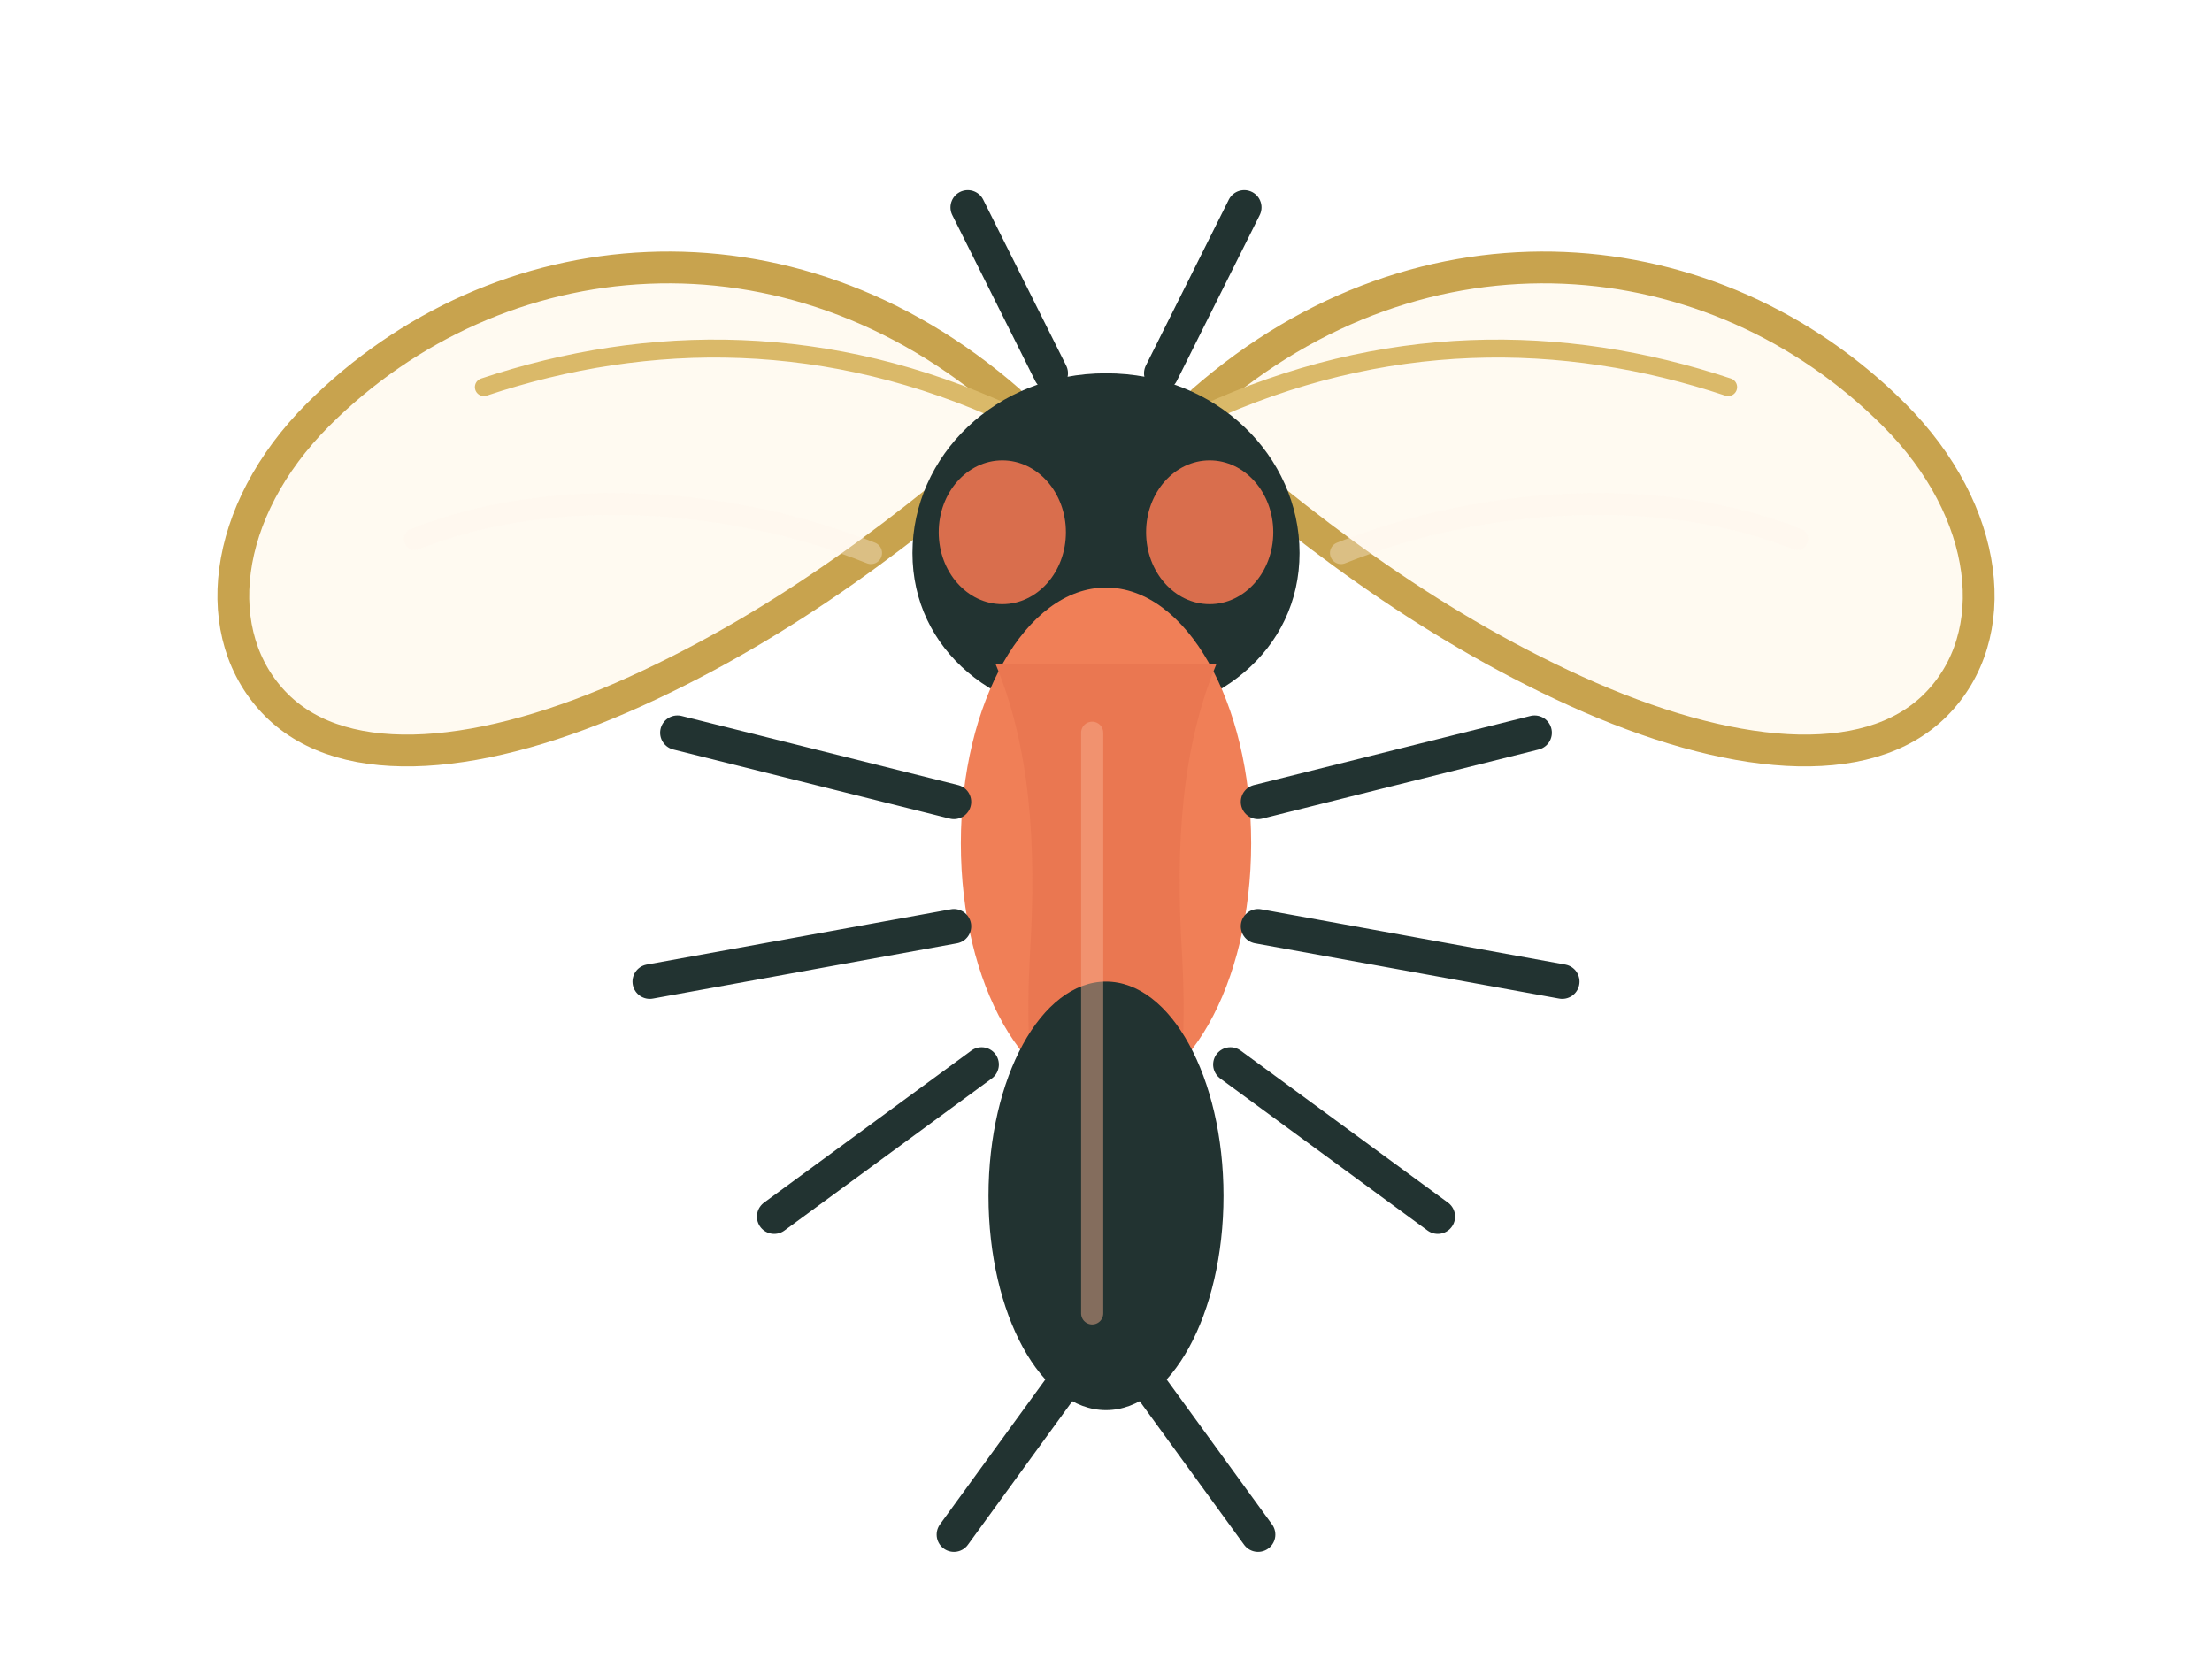
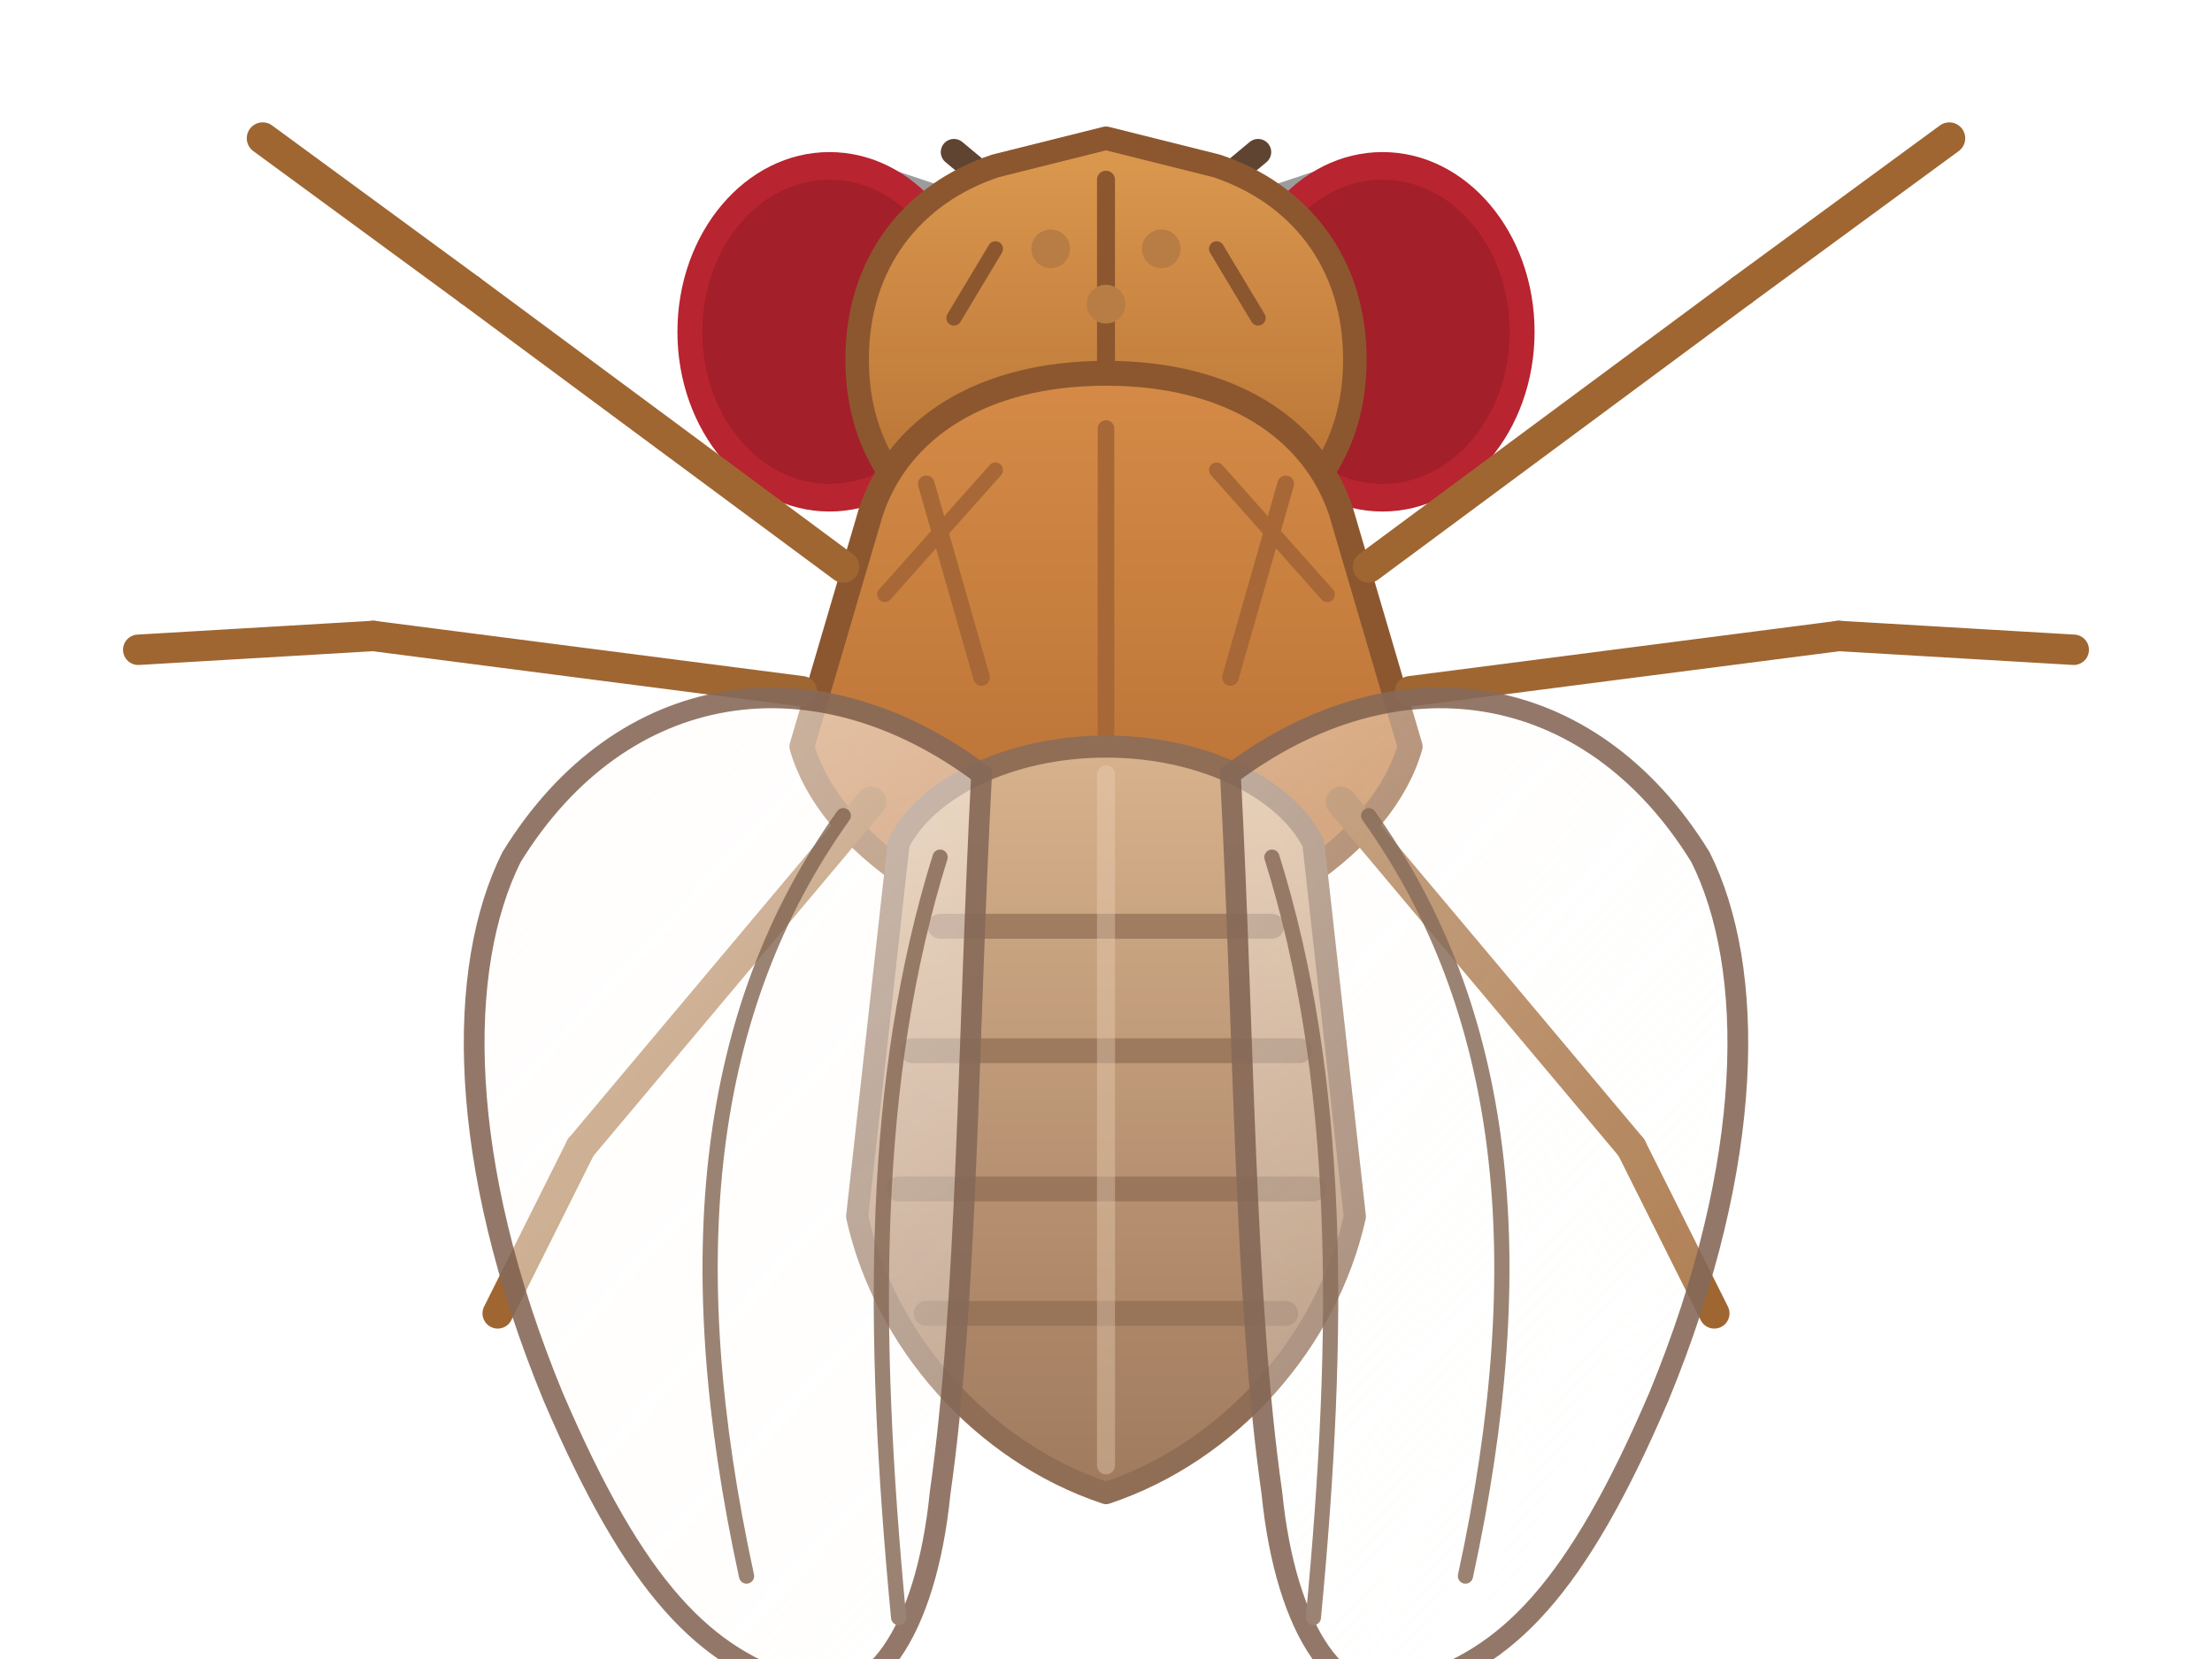
<svg xmlns="http://www.w3.org/2000/svg" width="160" height="120" viewBox="0 0 160 120" fill="none">
+   <defs>
+     <linearGradient id="headGrad" x1="80" y1="12" x2="80" y2="34" gradientUnits="userSpaceOnUse">
+       <stop stop-color="#D89449" />
+       <stop offset="1" stop-color="#BA7333" />
+     </linearGradient>
+     <linearGradient id="thoraxGrad" x1="80" y1="26" x2="80" y2="62" gradientUnits="userSpaceOnUse">
+       <stop stop-color="#D58A43" />
+       <stop offset="1" stop-color="#B86E32" />
+     </linearGradient>
+     <linearGradient id="abdomenGrad" x1="80" y1="54" x2="80" y2="108" gradientUnits="userSpaceOnUse">
+       <stop stop-color="#D6B08A" />
+       <stop offset="1" stop-color="#9E775A" />
+     </linearGradient>
+     <linearGradient id="wingGrad" x1="50" y1="54" x2="112" y2="112" gradientUnits="userSpaceOnUse">
+       <stop stop-color="#FFFDFB" stop-opacity="0.62" />
+       <stop offset="1" stop-color="#FFFDFB" stop-opacity="0.18" />
+     </linearGradient>
+   </defs>
  <g opacity="0.98">
-     <path d="M73 29C57 15 36 17 23 30C16 37 15 46 20 51C25 56 35 55 46 50C57 45 66 38 74 31" fill="#FFF8EE" fill-opacity="0.82" stroke="#C7A14A" stroke-width="2.3" stroke-linecap="round" stroke-linejoin="round" />
-     <path d="M87 29C103 15 124 17 137 30C144 37 145 46 140 51C135 56 125 55 114 50C103 45 94 38 86 31" fill="#FFF8EE" fill-opacity="0.82" stroke="#C7A14A" stroke-width="2.3" stroke-linecap="round" stroke-linejoin="round" />
-     <path d="M73 30C60 24 47 24 35 28" stroke="#D9B866" stroke-width="1.3" stroke-linecap="round" />
-     <path d="M87 30C100 24 113 24 125 28" stroke="#D9B866" stroke-width="1.3" stroke-linecap="round" />
-     <path d="M80 27C72 27 66 33 66 40C66 47 72 52 80 52C88 52 94 47 94 40C94 33 88 27 80 27Z" fill="#1E2F2D" />
-     <ellipse cx="72.5" cy="38.5" rx="4.6" ry="5.2" fill="#D86B49" />
-     <ellipse cx="87.5" cy="38.5" rx="4.6" ry="5.2" fill="#D86B49" />
-     <ellipse cx="80" cy="61" rx="10.5" ry="18.5" fill="#F07C54" />
-     <path d="M72 48C74.5 54 75 61 74.5 69C74 78 75 86 80 92C85 86 86 78 85.5 69C85 61 85.5 54 88 48" fill="#EA744E" />
-     <ellipse cx="80" cy="86.5" rx="8.5" ry="15.5" fill="#1E2F2D" />
-     <path d="M76 27L70 15" stroke="#1E2F2D" stroke-width="2.5" stroke-linecap="round" />
-     <path d="M84 27L90 15" stroke="#1E2F2D" stroke-width="2.5" stroke-linecap="round" />
-     <path d="M69 58L49 53" stroke="#1E2F2D" stroke-width="2.5" stroke-linecap="round" />
-     <path d="M69 67L47 71" stroke="#1E2F2D" stroke-width="2.5" stroke-linecap="round" />
-     <path d="M71 77L56 88" stroke="#1E2F2D" stroke-width="2.5" stroke-linecap="round" />
-     <path d="M91 58L111 53" stroke="#1E2F2D" stroke-width="2.5" stroke-linecap="round" />
-     <path d="M91 67L113 71" stroke="#1E2F2D" stroke-width="2.5" stroke-linecap="round" />
-     <path d="M89 77L104 88" stroke="#1E2F2D" stroke-width="2.5" stroke-linecap="round" />
-     <path d="M77 100L69 111" stroke="#1E2F2D" stroke-width="2.5" stroke-linecap="round" />
-     <path d="M83 100L91 111" stroke="#1E2F2D" stroke-width="2.5" stroke-linecap="round" />
-     <path d="M79 53L79 95" stroke="#F7B090" stroke-opacity="0.46" stroke-width="1.6" stroke-linecap="round" />
-     <path d="M63 40C53 36 40 35 30 39" stroke="#FFF8EE" stroke-opacity="0.34" stroke-width="1.6" stroke-linecap="round" />
-     <path d="M97 40C107 36 120 35 130 39" stroke="#FFF8EE" stroke-opacity="0.34" stroke-width="1.6" stroke-linecap="round" />
+     <path d="M75 16L69 11" stroke="#5C402E" stroke-width="1.9" stroke-linecap="round" />
+     <path d="M85 16L91 11" stroke="#5C402E" stroke-width="1.9" stroke-linecap="round" />
+     <path d="M68 14L62 12" stroke="#9A9A9A" stroke-width="1.1" stroke-linecap="round" />
+     <path d="M92 14L98 12" stroke="#9A9A9A" stroke-width="1.1" stroke-linecap="round" />
+     <ellipse cx="60" cy="24" rx="11" ry="13" fill="#B7202B" />
+     <ellipse cx="100" cy="24" rx="11" ry="13" fill="#B7202B" />
+     <ellipse cx="60" cy="24" rx="9.2" ry="11" fill="#A11B25" />
+     <ellipse cx="100" cy="24" rx="9.2" ry="11" fill="#A11B25" />
+     <path d="M72 12C66 14 62 19 62 26C62 31 64 35 68 38L72 36L75 39L80 41L85 39L88 36L92 38C96 35 98 31 98 26C98 19 94 14 88 12L80 10L72 12Z" fill="url(#headGrad)" stroke="#8A542B" stroke-width="1.7" stroke-linejoin="round" />
+     <path d="M80 13V29" stroke="#8A542B" stroke-width="1.3" stroke-linecap="round" />
+     <path d="M72 18L69 23" stroke="#8A542B" stroke-width="1.1" stroke-linecap="round" />
+     <path d="M88 18L91 23" stroke="#8A542B" stroke-width="1.1" stroke-linecap="round" />
+     <circle cx="76" cy="18" r="1.4" fill="#B77A40" />
+     <circle cx="84" cy="18" r="1.4" fill="#B77A40" />
+     <circle cx="80" cy="22" r="1.4" fill="#B77A40" />
+     <path d="M63 37C65 31 71 27 80 27C89 27 95 31 97 37L102 54C100 61 91 67 80 69C69 67 60 61 58 54L63 37Z" fill="url(#thoraxGrad)" stroke="#8A542B" stroke-width="1.8" stroke-linejoin="round" />
+     <path d="M80 31V67" stroke="#A56432" stroke-width="1.2" stroke-linecap="round" />
+     <path d="M67 35L71 49" stroke="#A56432" stroke-width="1.2" stroke-linecap="round" />
+     <path d="M93 35L89 49" stroke="#A56432" stroke-width="1.2" stroke-linecap="round" />
+     <path d="M72 34L64 43" stroke="#A56432" stroke-width="1.1" stroke-linecap="round" />
+     <path d="M88 34L96 43" stroke="#A56432" stroke-width="1.1" stroke-linecap="round" />
+     <path d="M61 41L34 21" stroke="#9D632E" stroke-width="2.3" stroke-linecap="round" />
+     <path d="M34 21L19 10" stroke="#9D632E" stroke-width="2.3" stroke-linecap="round" />
+     <path d="M99 41L126 21" stroke="#9D632E" stroke-width="2.3" stroke-linecap="round" />
+     <path d="M126 21L141 10" stroke="#9D632E" stroke-width="2.3" stroke-linecap="round" />
+     <path d="M58 50L27 46" stroke="#9D632E" stroke-width="2.2" stroke-linecap="round" />
+     <path d="M27 46L10 47" stroke="#9D632E" stroke-width="2.2" stroke-linecap="round" />
+     <path d="M102 50L133 46" stroke="#9D632E" stroke-width="2.2" stroke-linecap="round" />
+     <path d="M133 46L150 47" stroke="#9D632E" stroke-width="2.2" stroke-linecap="round" />
+     <path d="M63 58L42 83" stroke="#9D632E" stroke-width="2.2" stroke-linecap="round" />
+     <path d="M42 83L36 95" stroke="#9D632E" stroke-width="2.2" stroke-linecap="round" />
+     <path d="M97 58L118 83" stroke="#9D632E" stroke-width="2.2" stroke-linecap="round" />
+     <path d="M118 83L124 95" stroke="#9D632E" stroke-width="2.2" stroke-linecap="round" />
+     <path d="M65 61C67 57 73 54 80 54C87 54 93 57 95 61L98 88C96 97 89 105 80 108C71 105 64 97 62 88L65 61Z" fill="url(#abdomenGrad)" stroke="#8E6B53" stroke-width="1.6" stroke-linejoin="round" />
+     <path d="M68 67H92" stroke="#8D6A50" stroke-width="1.8" stroke-linecap="round" opacity="0.72" />
+     <path d="M66 76H94" stroke="#8D6A50" stroke-width="1.8" stroke-linecap="round" opacity="0.72" />
+     <path d="M65 86H95" stroke="#8D6A50" stroke-width="1.8" stroke-linecap="round" opacity="0.72" />
+     <path d="M67 95H93" stroke="#8D6A50" stroke-width="1.8" stroke-linecap="round" opacity="0.72" />
+     <path d="M80 56V106" stroke="#EED4B9" stroke-opacity="0.38" stroke-width="1.3" stroke-linecap="round" />
+     <g opacity="0.9">
+       <path d="M71 56C59 47 45 49 37 62C33 70 33 84 40 101C46 115 51 120 58 122C63 124 67 118 68 108C70 94 70 75 71 56Z" fill="url(#wingGrad)" stroke="#846655" stroke-width="1.5" />
+       <path d="M61 59C51 73 49 91 54 114" stroke="#8E7260" stroke-width="1.1" stroke-linecap="round" />
+       <path d="M68 62C63 78 63 96 65 117" stroke="#8E7260" stroke-width="1.1" stroke-linecap="round" />
+       <path d="M89 56C101 47 115 49 123 62C127 70 127 84 120 101C114 115 109 120 102 122C97 124 93 118 92 108C90 94 90 75 89 56Z" fill="url(#wingGrad)" stroke="#846655" stroke-width="1.5" />
+       <path d="M99 59C109 73 111 91 106 114" stroke="#8E7260" stroke-width="1.1" stroke-linecap="round" />
+       <path d="M92 62C97 78 97 96 95 117" stroke="#8E7260" stroke-width="1.1" stroke-linecap="round" />
+     </g>
  </g>
</svg>
